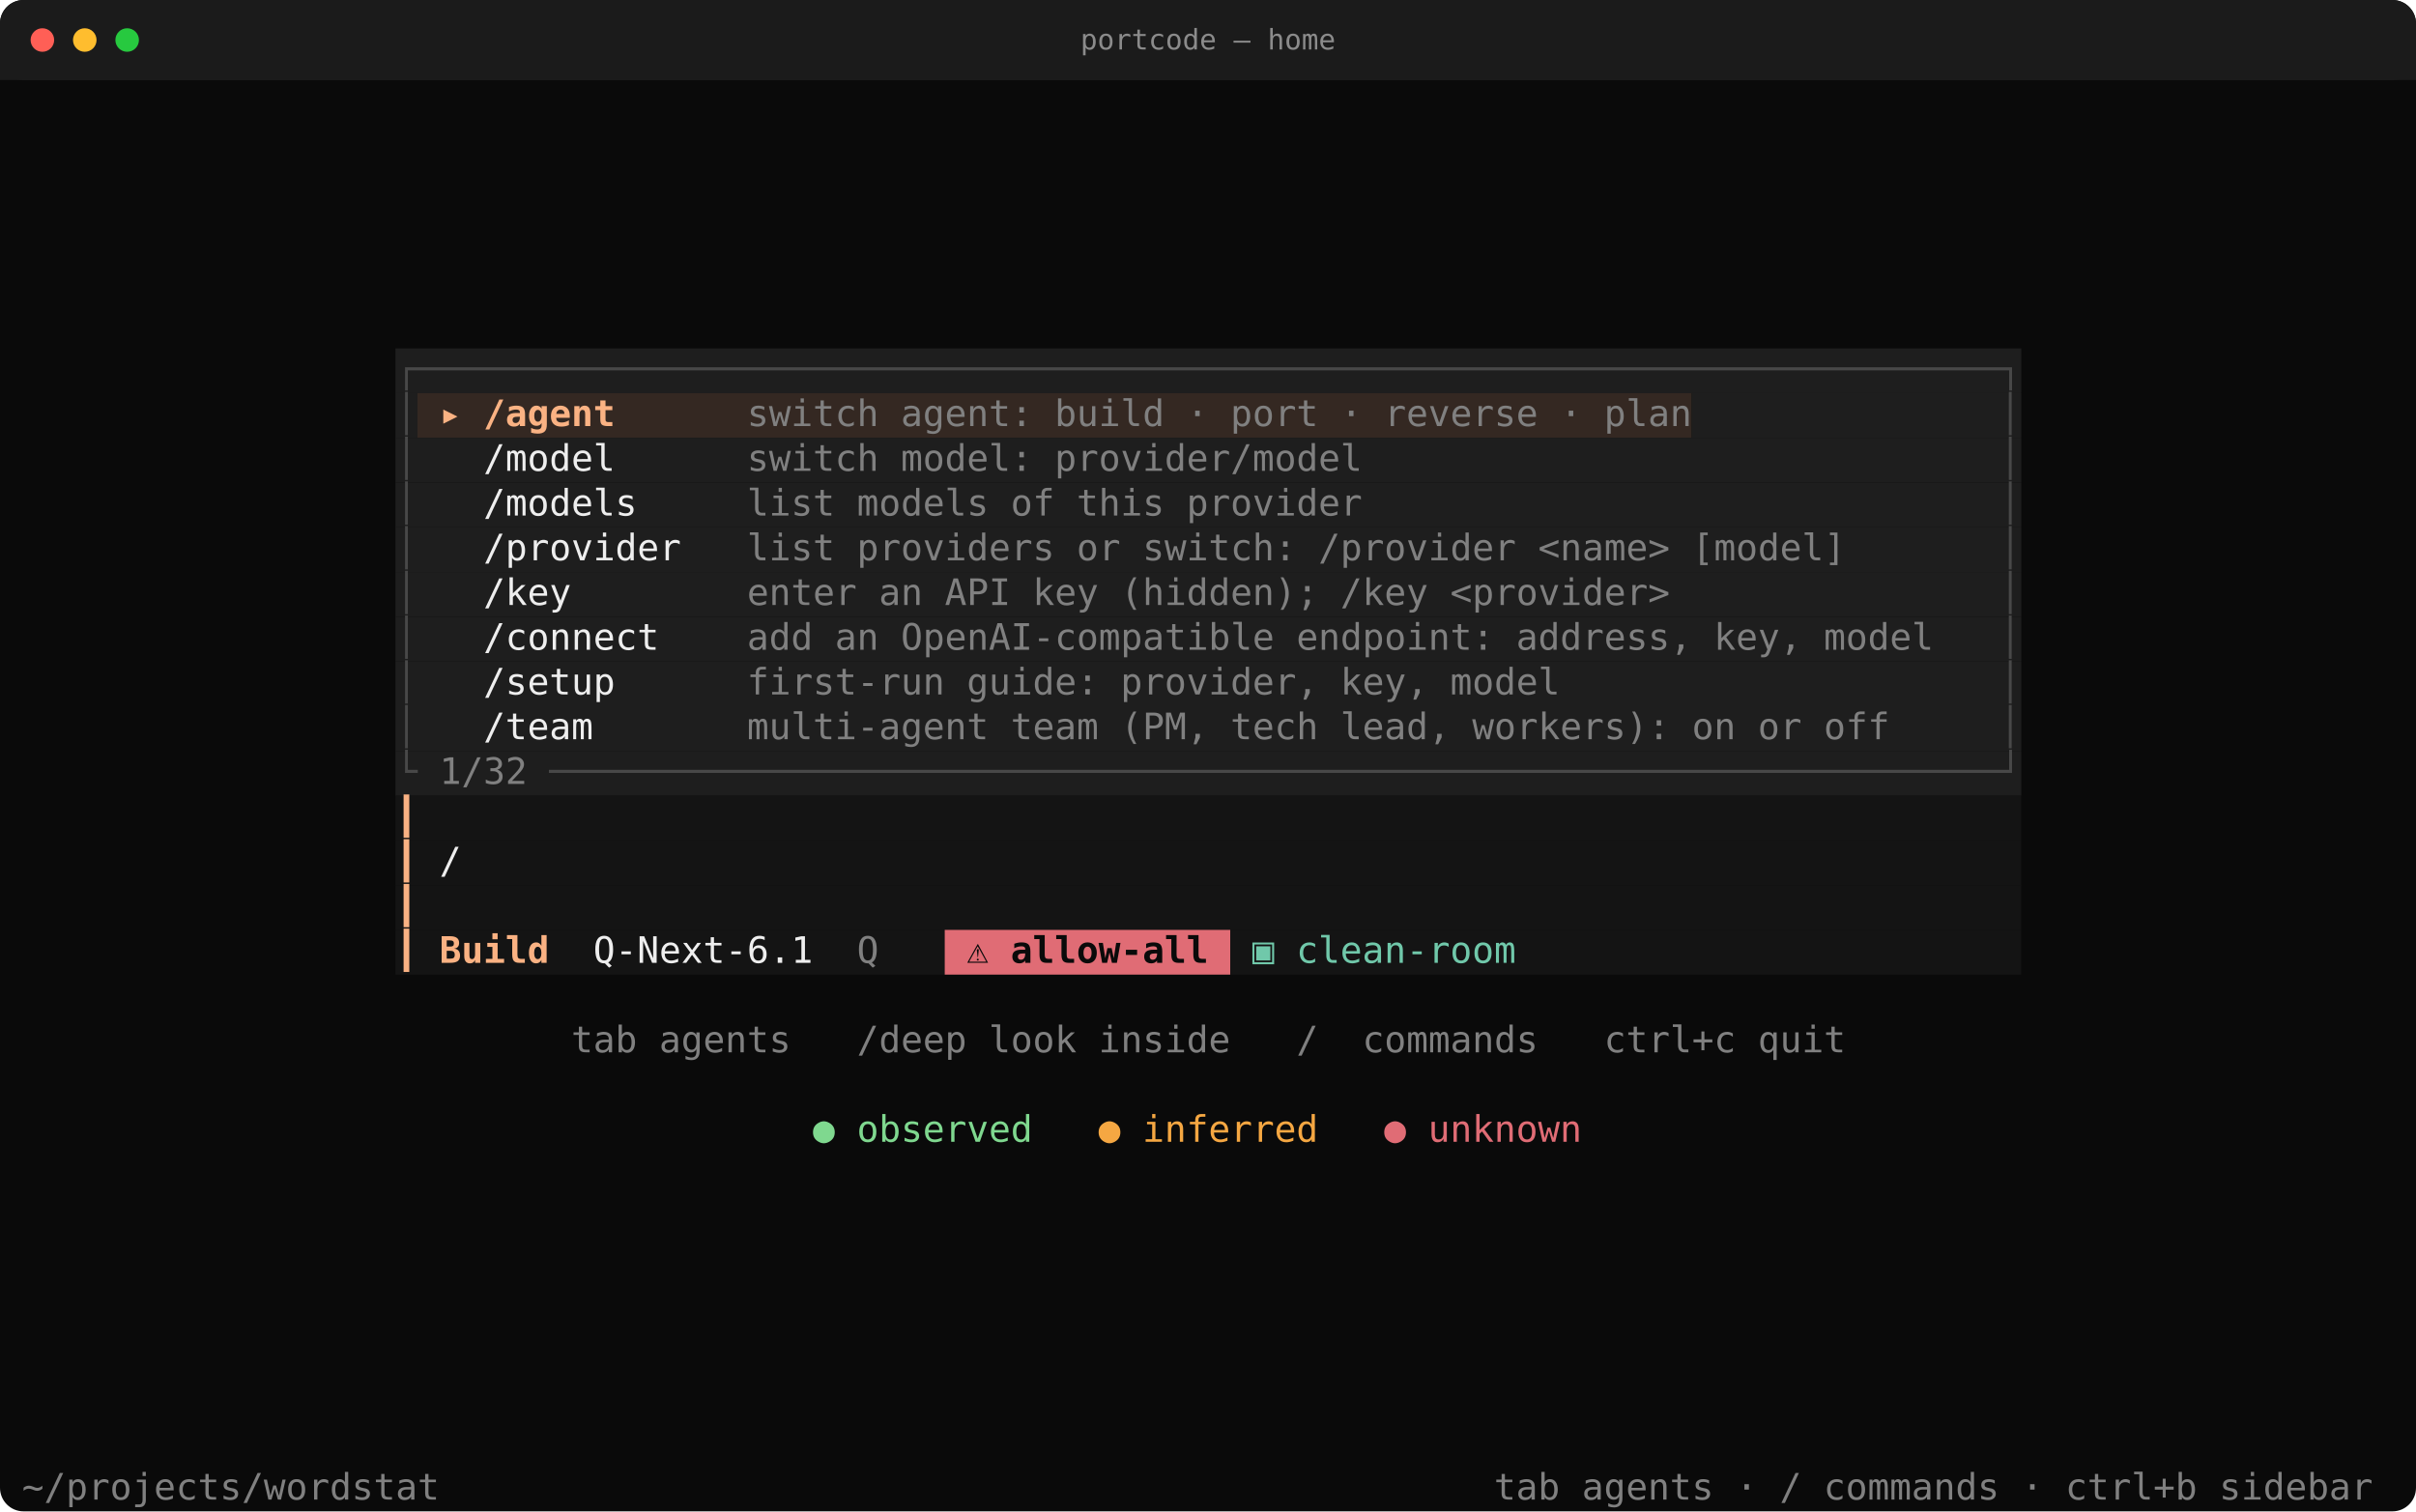
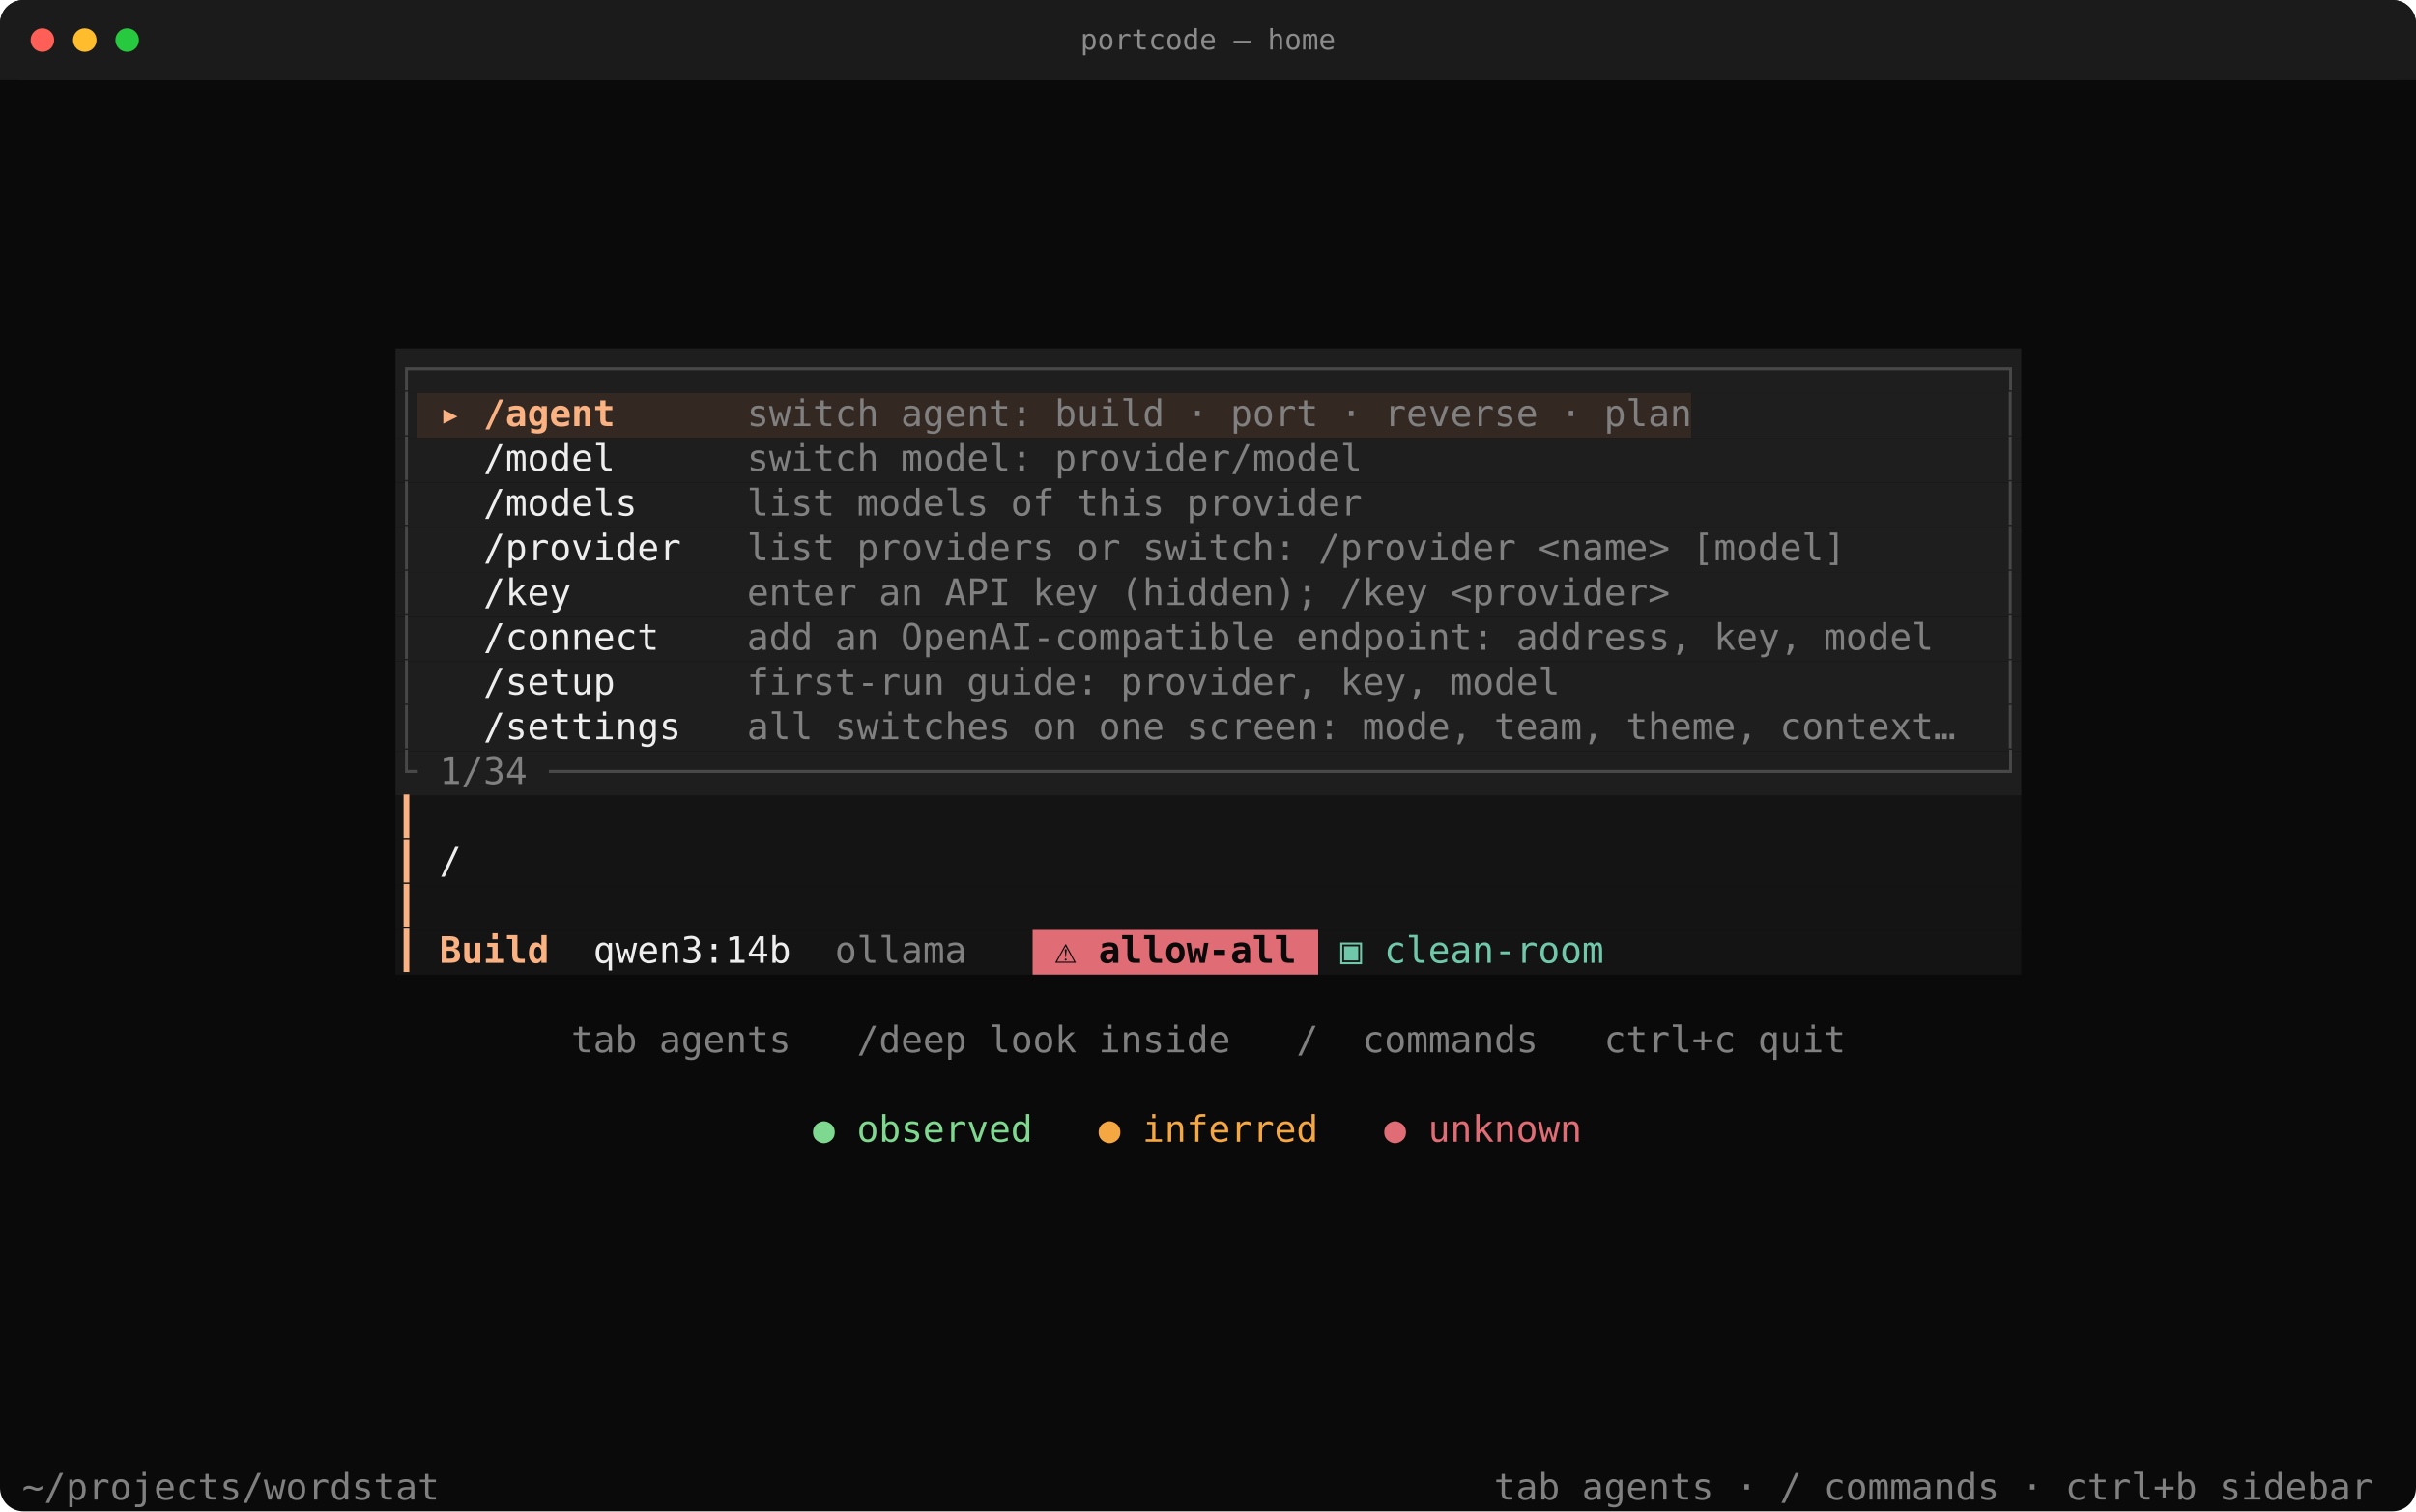
<svg xmlns="http://www.w3.org/2000/svg" width="1026" height="642" viewBox="0 0 1026 642" role="img" aria-label="portcode — home">
  <rect width="1026" height="642" rx="10" fill="#0a0a0a" />
  <rect width="1026" height="34" rx="10" fill="#1b1b1b" />
  <rect y="24" width="1026" height="10" fill="#1b1b1b" />
  <circle cx="18" cy="17" r="5" fill="#ff5f56" />
  <circle cx="36" cy="17" r="5" fill="#ffbd2e" />
  <circle cx="54" cy="17" r="5" fill="#27c93f" />
  <text x="513" y="21" fill="#8b8b8b" font-family="ui-monospace,Menlo,monospace" font-size="12" text-anchor="middle">portcode — home</text>
  <rect x="167.94" y="148.00" width="690.42" height="19" fill="#1e1e1e" />
  <rect x="167.94" y="167.00" width="9.33" height="19" fill="#1e1e1e" />
  <rect x="177.27" y="167.00" width="541.14" height="19" fill="#342822" />
  <rect x="718.41" y="167.00" width="139.95" height="19" fill="#1e1e1e" />
  <rect x="167.94" y="186.00" width="690.42" height="19" fill="#1e1e1e" />
  <rect x="167.94" y="205.00" width="690.42" height="19" fill="#1e1e1e" />
  <rect x="167.94" y="224.00" width="690.42" height="19" fill="#1e1e1e" />
  <rect x="167.94" y="243.00" width="690.42" height="19" fill="#1e1e1e" />
  <rect x="167.94" y="262.00" width="690.42" height="19" fill="#1e1e1e" />
  <rect x="167.94" y="281.00" width="690.42" height="19" fill="#1e1e1e" />
  <rect x="167.94" y="300.00" width="690.42" height="19" fill="#1e1e1e" />
  <rect x="167.94" y="319.00" width="690.42" height="19" fill="#1e1e1e" />
  <rect x="167.94" y="338.00" width="690.42" height="19" fill="#141414" />
  <rect x="167.94" y="357.00" width="690.42" height="19" fill="#141414" />
  <rect x="167.94" y="376.00" width="690.42" height="19" fill="#141414" />
-   <rect x="167.94" y="395.00" width="233.25" height="19" fill="#141414" />
-   <rect x="401.19" y="395.00" width="121.29" height="19" fill="#e06c75" />
-   <rect x="522.48" y="395.00" width="335.88" height="19" fill="#141414" />
+   <rect x="167.94" y="395.00" width="270.57" height="19" fill="#141414" />
+   <rect x="438.51" y="395.00" width="121.29" height="19" fill="#e06c75" />
+   <rect x="559.80" y="395.00" width="298.56" height="19" fill="#141414" />
  <g font-family="ui-monospace,SFMono-Regular,Menlo,Consolas,'DejaVu Sans Mono',monospace" font-size="15.5" xml:space="preserve">
    <text x="167.94" y="162.00" fill="#484848" textLength="690.42" lengthAdjust="spacingAndGlyphs">┌────────────────────────────────────────────────────────────────────────┐</text>
    <text x="167.94" y="181.00" fill="#484848" textLength="9.33" lengthAdjust="spacingAndGlyphs">│</text>
    <text x="177.27" y="181.00" fill="#fab283" textLength="27.99" lengthAdjust="spacingAndGlyphs"> ▸ </text>
    <text x="205.26" y="181.00" fill="#fab283" textLength="111.96" lengthAdjust="spacingAndGlyphs" font-weight="700">/agent      </text>
    <text x="317.22" y="181.00" fill="#808080" textLength="401.19" lengthAdjust="spacingAndGlyphs">switch agent: build · port · reverse · plan</text>
    <text x="849.03" y="181.00" fill="#484848" textLength="9.33" lengthAdjust="spacingAndGlyphs">│</text>
    <text x="167.94" y="200.00" fill="#484848" textLength="9.33" lengthAdjust="spacingAndGlyphs">│</text>
    <text x="205.26" y="200.00" fill="#eeeeee" textLength="111.96" lengthAdjust="spacingAndGlyphs">/model      </text>
    <text x="317.22" y="200.00" fill="#808080" textLength="261.24" lengthAdjust="spacingAndGlyphs">switch model: provider/model</text>
    <text x="849.03" y="200.00" fill="#484848" textLength="9.33" lengthAdjust="spacingAndGlyphs">│</text>
    <text x="167.94" y="219.00" fill="#484848" textLength="9.33" lengthAdjust="spacingAndGlyphs">│</text>
    <text x="205.26" y="219.00" fill="#eeeeee" textLength="111.96" lengthAdjust="spacingAndGlyphs">/models     </text>
    <text x="317.22" y="219.00" fill="#808080" textLength="261.24" lengthAdjust="spacingAndGlyphs">list models of this provider</text>
    <text x="849.03" y="219.00" fill="#484848" textLength="9.33" lengthAdjust="spacingAndGlyphs">│</text>
    <text x="167.94" y="238.00" fill="#484848" textLength="9.33" lengthAdjust="spacingAndGlyphs">│</text>
    <text x="205.26" y="238.00" fill="#eeeeee" textLength="111.96" lengthAdjust="spacingAndGlyphs">/provider   </text>
    <text x="317.22" y="238.00" fill="#808080" textLength="466.50" lengthAdjust="spacingAndGlyphs">list providers or switch: /provider &lt;name&gt; [model]</text>
    <text x="849.03" y="238.00" fill="#484848" textLength="9.33" lengthAdjust="spacingAndGlyphs">│</text>
    <text x="167.94" y="257.00" fill="#484848" textLength="9.33" lengthAdjust="spacingAndGlyphs">│</text>
    <text x="205.26" y="257.00" fill="#eeeeee" textLength="111.96" lengthAdjust="spacingAndGlyphs">/key        </text>
    <text x="317.22" y="257.00" fill="#808080" textLength="391.86" lengthAdjust="spacingAndGlyphs">enter an API key (hidden); /key &lt;provider&gt;</text>
    <text x="849.03" y="257.00" fill="#484848" textLength="9.33" lengthAdjust="spacingAndGlyphs">│</text>
    <text x="167.94" y="276.00" fill="#484848" textLength="9.33" lengthAdjust="spacingAndGlyphs">│</text>
    <text x="205.26" y="276.00" fill="#eeeeee" textLength="111.96" lengthAdjust="spacingAndGlyphs">/connect    </text>
    <text x="317.22" y="276.00" fill="#808080" textLength="503.82" lengthAdjust="spacingAndGlyphs">add an OpenAI-compatible endpoint: address, key, model</text>
    <text x="849.03" y="276.00" fill="#484848" textLength="9.33" lengthAdjust="spacingAndGlyphs">│</text>
    <text x="167.94" y="295.00" fill="#484848" textLength="9.33" lengthAdjust="spacingAndGlyphs">│</text>
    <text x="205.26" y="295.00" fill="#eeeeee" textLength="111.96" lengthAdjust="spacingAndGlyphs">/setup      </text>
    <text x="317.22" y="295.00" fill="#808080" textLength="345.21" lengthAdjust="spacingAndGlyphs">first-run guide: provider, key, model</text>
    <text x="849.03" y="295.00" fill="#484848" textLength="9.33" lengthAdjust="spacingAndGlyphs">│</text>
    <text x="167.94" y="314.00" fill="#484848" textLength="9.33" lengthAdjust="spacingAndGlyphs">│</text>
-     <text x="205.26" y="314.00" fill="#eeeeee" textLength="111.96" lengthAdjust="spacingAndGlyphs">/team       </text>
-     <text x="317.22" y="314.00" fill="#808080" textLength="485.16" lengthAdjust="spacingAndGlyphs">multi-agent team (PM, tech lead, workers): on or off</text>
+     <text x="205.26" y="314.00" fill="#eeeeee" textLength="111.96" lengthAdjust="spacingAndGlyphs">/settings   </text>
+     <text x="317.22" y="314.00" fill="#808080" textLength="513.15" lengthAdjust="spacingAndGlyphs">all switches on one screen: mode, team, theme, context…</text>
    <text x="849.03" y="314.00" fill="#484848" textLength="9.33" lengthAdjust="spacingAndGlyphs">│</text>
    <text x="167.94" y="333.00" fill="#484848" textLength="9.33" lengthAdjust="spacingAndGlyphs">└</text>
-     <text x="177.27" y="333.00" fill="#808080" textLength="55.98" lengthAdjust="spacingAndGlyphs"> 1/32 </text>
+     <text x="177.27" y="333.00" fill="#808080" textLength="55.98" lengthAdjust="spacingAndGlyphs"> 1/34 </text>
    <text x="233.25" y="333.00" fill="#484848" textLength="625.11" lengthAdjust="spacingAndGlyphs">──────────────────────────────────────────────────────────────────┘</text>
    <text x="167.94" y="352.00" fill="#fab283" textLength="9.33" lengthAdjust="spacingAndGlyphs">┃</text>
    <text x="167.94" y="371.00" fill="#fab283" textLength="9.33" lengthAdjust="spacingAndGlyphs">┃</text>
    <text x="177.27" y="371.00" fill="#eeeeee" textLength="849.03" lengthAdjust="spacingAndGlyphs"> /                                                                                         </text>
    <text x="167.94" y="390.00" fill="#fab283" textLength="9.33" lengthAdjust="spacingAndGlyphs">┃</text>
    <text x="167.94" y="409.00" fill="#fab283" textLength="9.33" lengthAdjust="spacingAndGlyphs">┃</text>
    <text x="186.60" y="409.00" fill="#fab283" textLength="46.65" lengthAdjust="spacingAndGlyphs" font-weight="700">Build</text>
-     <text x="233.25" y="409.00" fill="#eeeeee" textLength="111.96" lengthAdjust="spacingAndGlyphs">  Q-Next-6.1</text>
-     <text x="345.21" y="409.00" fill="#808080" textLength="27.99" lengthAdjust="spacingAndGlyphs">  Q</text>
-     <text x="401.19" y="409.00" fill="#0a0a0a" textLength="121.29" lengthAdjust="spacingAndGlyphs" font-weight="700"> ⚠ allow-all </text>
-     <text x="531.81" y="409.00" fill="#70c8aa" textLength="111.96" lengthAdjust="spacingAndGlyphs">▣ clean-room</text>
+     <text x="233.25" y="409.00" fill="#eeeeee" textLength="102.63" lengthAdjust="spacingAndGlyphs">  qwen3:14b</text>
+     <text x="335.88" y="409.00" fill="#808080" textLength="74.64" lengthAdjust="spacingAndGlyphs">  ollama</text>
+     <text x="438.51" y="409.00" fill="#0a0a0a" textLength="121.29" lengthAdjust="spacingAndGlyphs" font-weight="700"> ⚠ allow-all </text>
+     <text x="569.13" y="409.00" fill="#70c8aa" textLength="111.96" lengthAdjust="spacingAndGlyphs">▣ clean-room</text>
    <text x="242.58" y="447.00" fill="#808080" textLength="541.14" lengthAdjust="spacingAndGlyphs">tab agents   /deep look inside   /  commands   ctrl+c quit</text>
    <text x="345.21" y="485.00" fill="#7fd88f" textLength="93.30" lengthAdjust="spacingAndGlyphs">● observed</text>
    <text x="438.51" y="485.00" fill="#f5a742" textLength="121.29" lengthAdjust="spacingAndGlyphs">   ● inferred</text>
    <text x="559.80" y="485.00" fill="#e06c75" textLength="111.96" lengthAdjust="spacingAndGlyphs">   ● unknown</text>
    <text x="0.00" y="637.00" fill="#808080" textLength="186.60" lengthAdjust="spacingAndGlyphs"> ~/projects/wordstat</text>
    <text x="634.44" y="637.00" fill="#808080" textLength="391.86" lengthAdjust="spacingAndGlyphs">tab agents · / commands · ctrl+b sidebar  </text>
  </g>
</svg>
